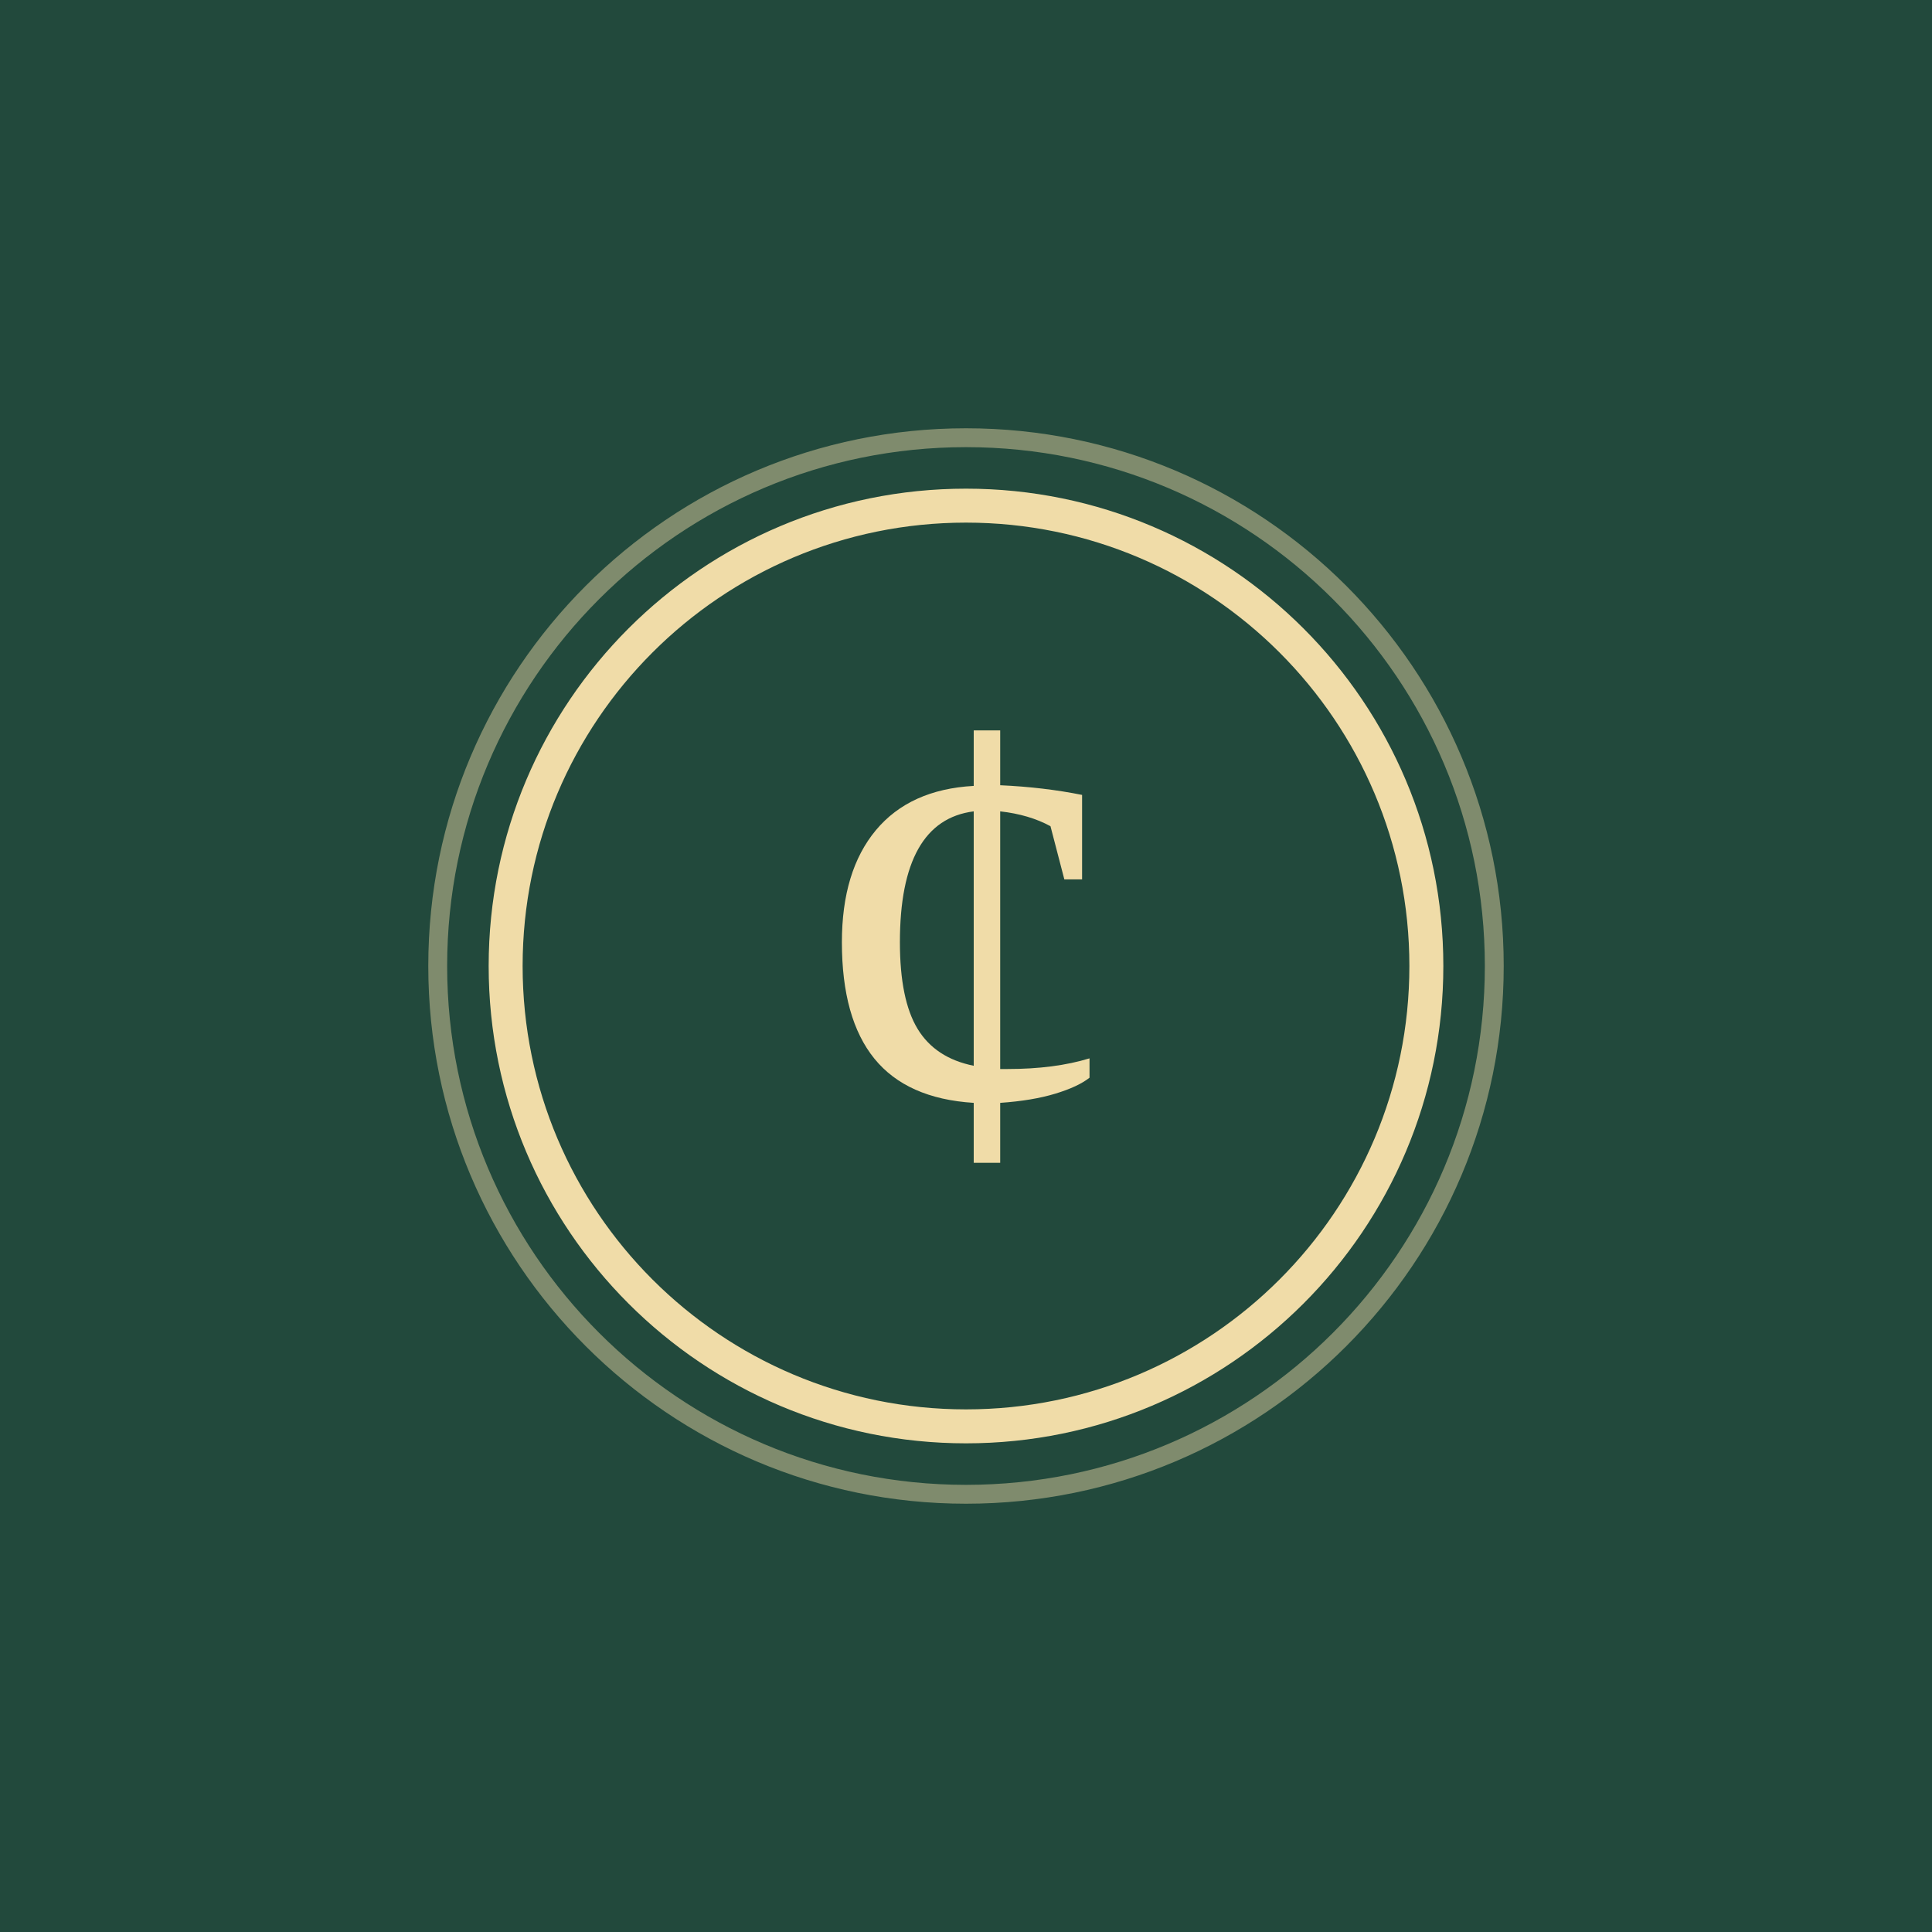
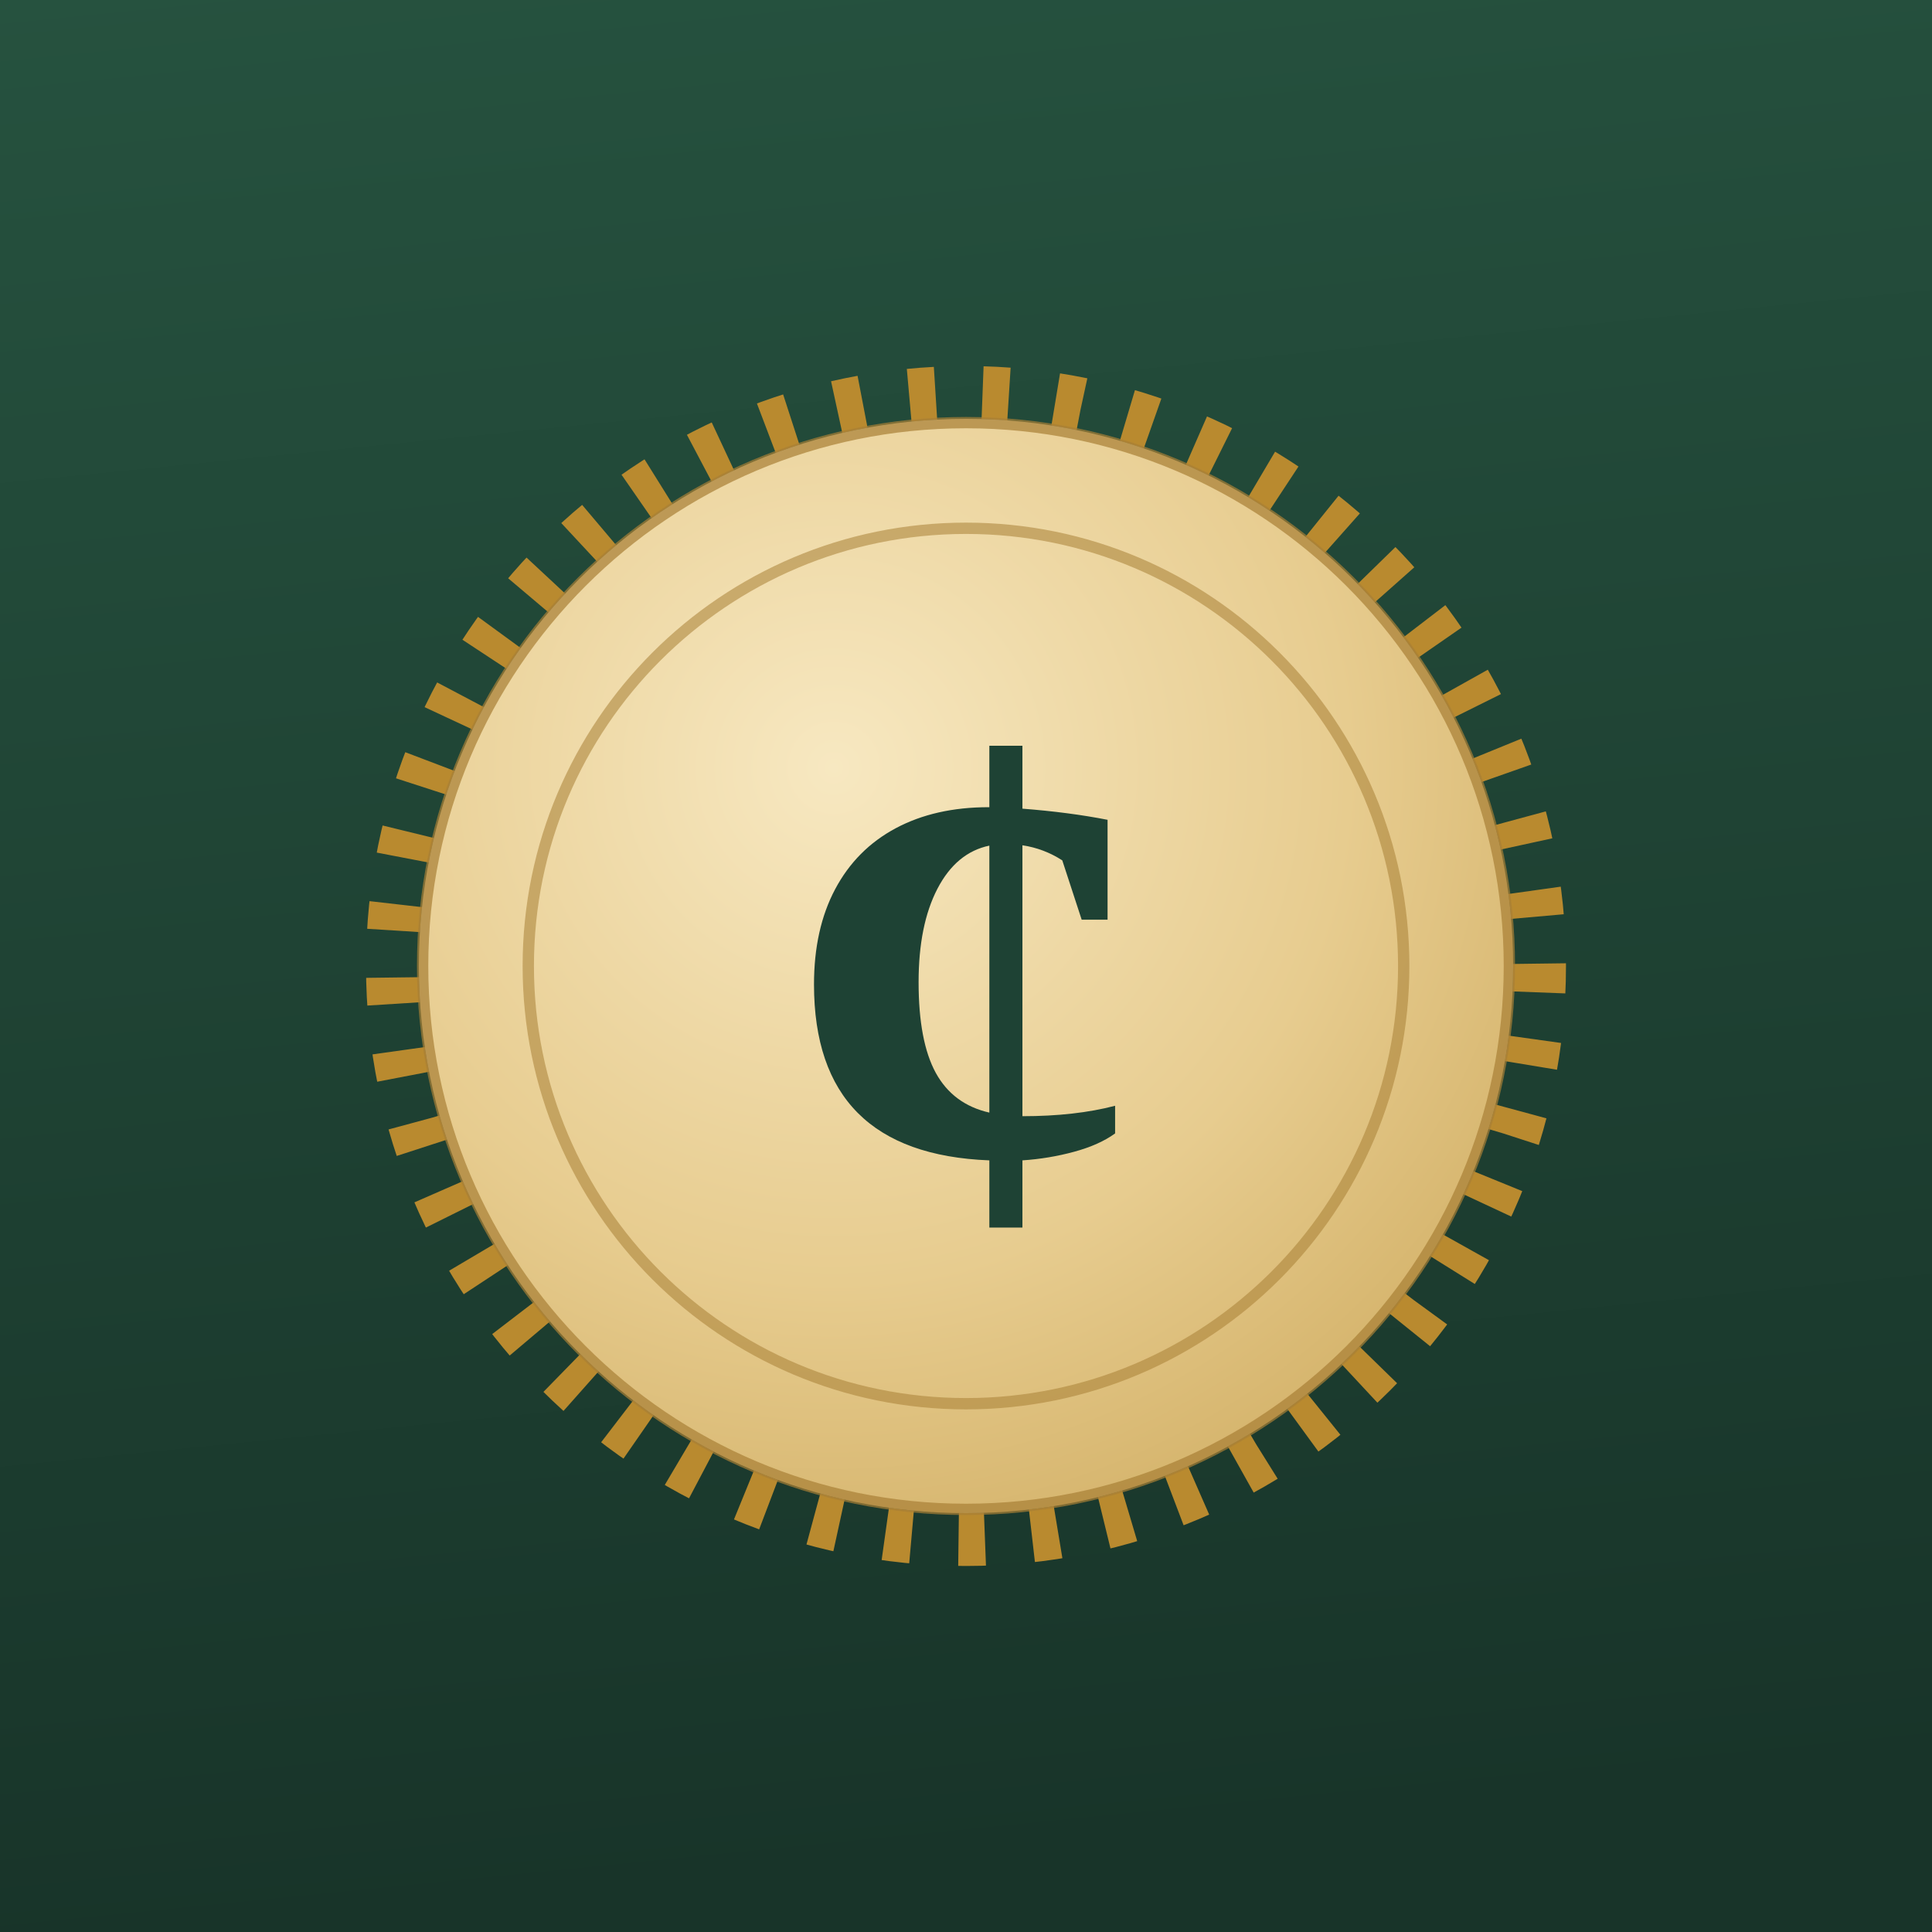
<svg xmlns="http://www.w3.org/2000/svg" viewBox="0 0 512 512">
-   <rect width="512" height="512" fill="#22493C" />
-   <circle cx="256" cy="256" r="140" fill="none" stroke="#F0DCA8" stroke-width="5" opacity="0.45" />
-   <circle cx="256" cy="256" r="122" fill="none" stroke="#F0DCA8" stroke-width="9" />
-   <text x="256" y="268" font-family="Georgia, 'Times New Roman', serif" font-size="175" fill="#F0DCA8" text-anchor="middle" dominant-baseline="middle">¢</text>
+   <defs>
+     <linearGradient id="bg" x1="0" y1="0" x2="0.1" y2="1">
+       <stop offset="0" stop-color="#26523F" />
+       <stop offset="1" stop-color="#183429" />
+     </linearGradient>
+     <radialGradient id="coin" cx="0.38" cy="0.32" r="0.85">
+       <stop offset="0" stop-color="#F7E8C1" />
+       <stop offset="0.55" stop-color="#E7CC8F" />
+       <stop offset="1" stop-color="#CDA95C" />
+     </radialGradient>
+   </defs>
+   <rect width="512" height="512" fill="url(#bg)" />
+   <circle cx="256" cy="256" r="152" fill="none" stroke="#B98A2F" stroke-width="14" stroke-dasharray="7 12.48" />
+   <circle cx="256" cy="256" r="145" fill="url(#coin)" />
+   <circle cx="256" cy="256" r="144" fill="none" stroke="#A87F35" stroke-width="3" opacity="0.7" />
+   <circle cx="256" cy="256" r="116" fill="none" stroke="#A87F35" stroke-width="3" opacity="0.55" />
+   <text x="256" y="270" font-family="Georgia, 'Times New Roman', serif" font-size="195" font-weight="bold" fill="#1E4234" text-anchor="middle" dominant-baseline="middle">¢</text>
</svg>
